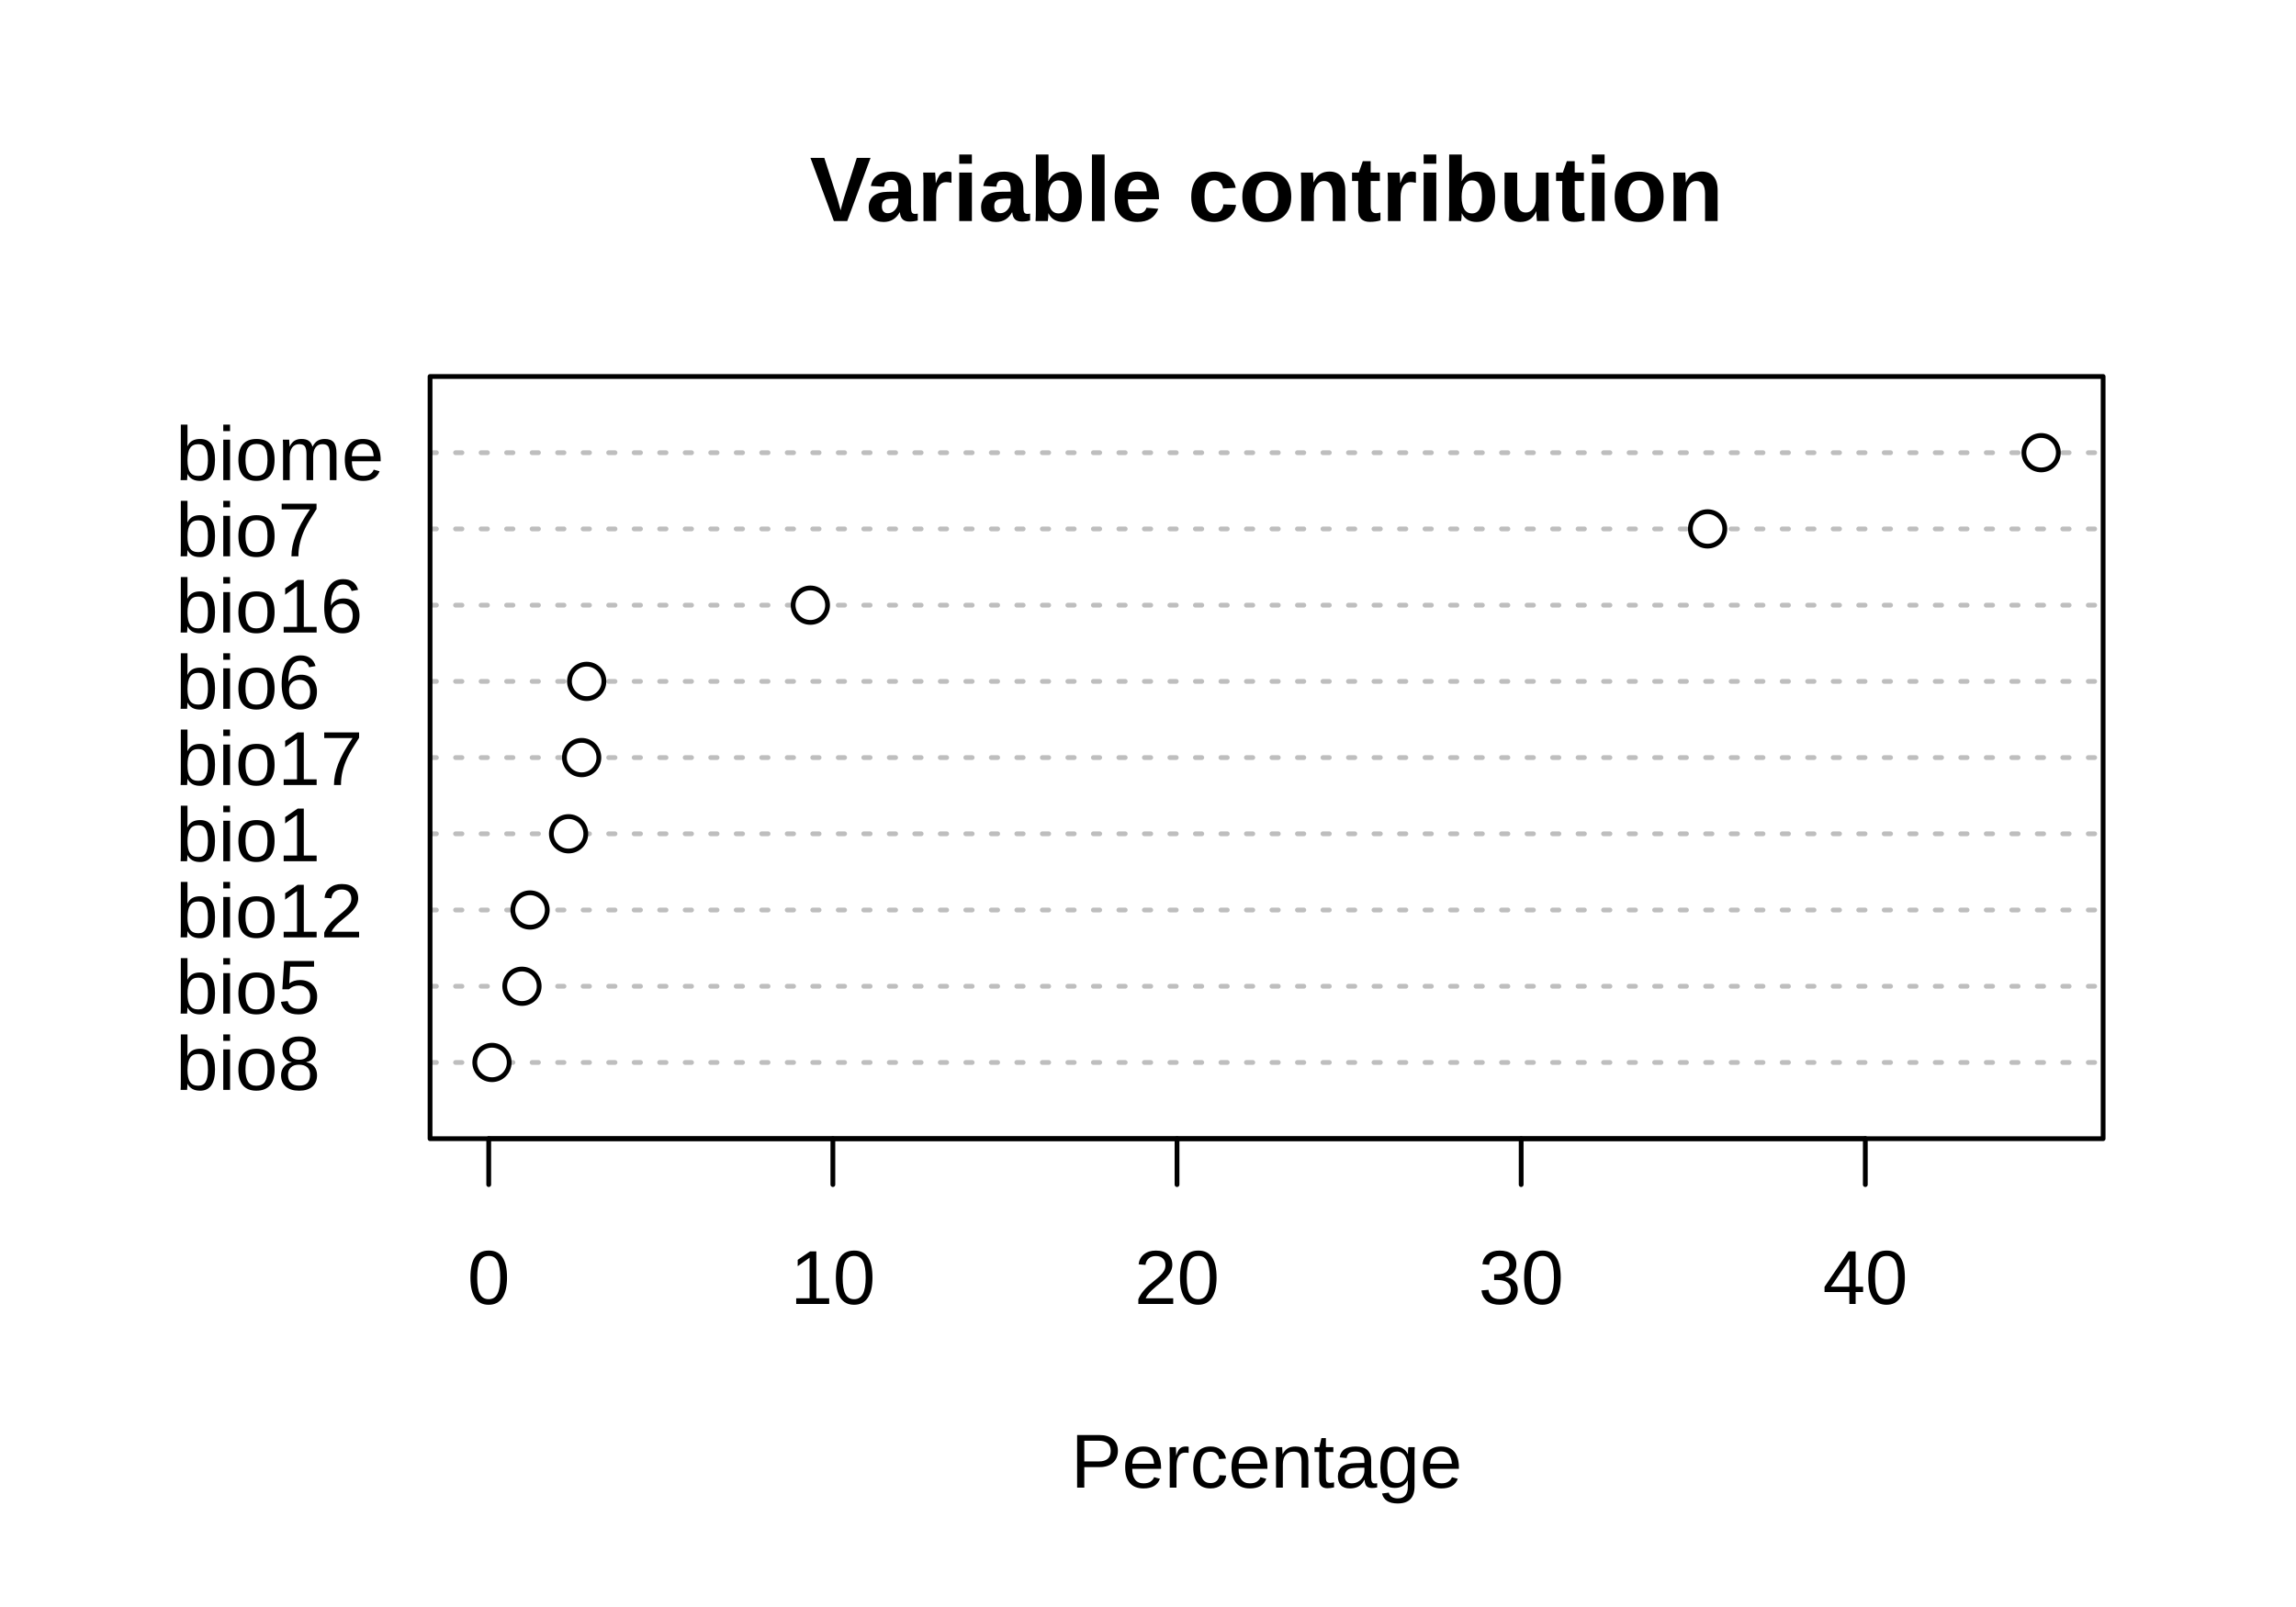
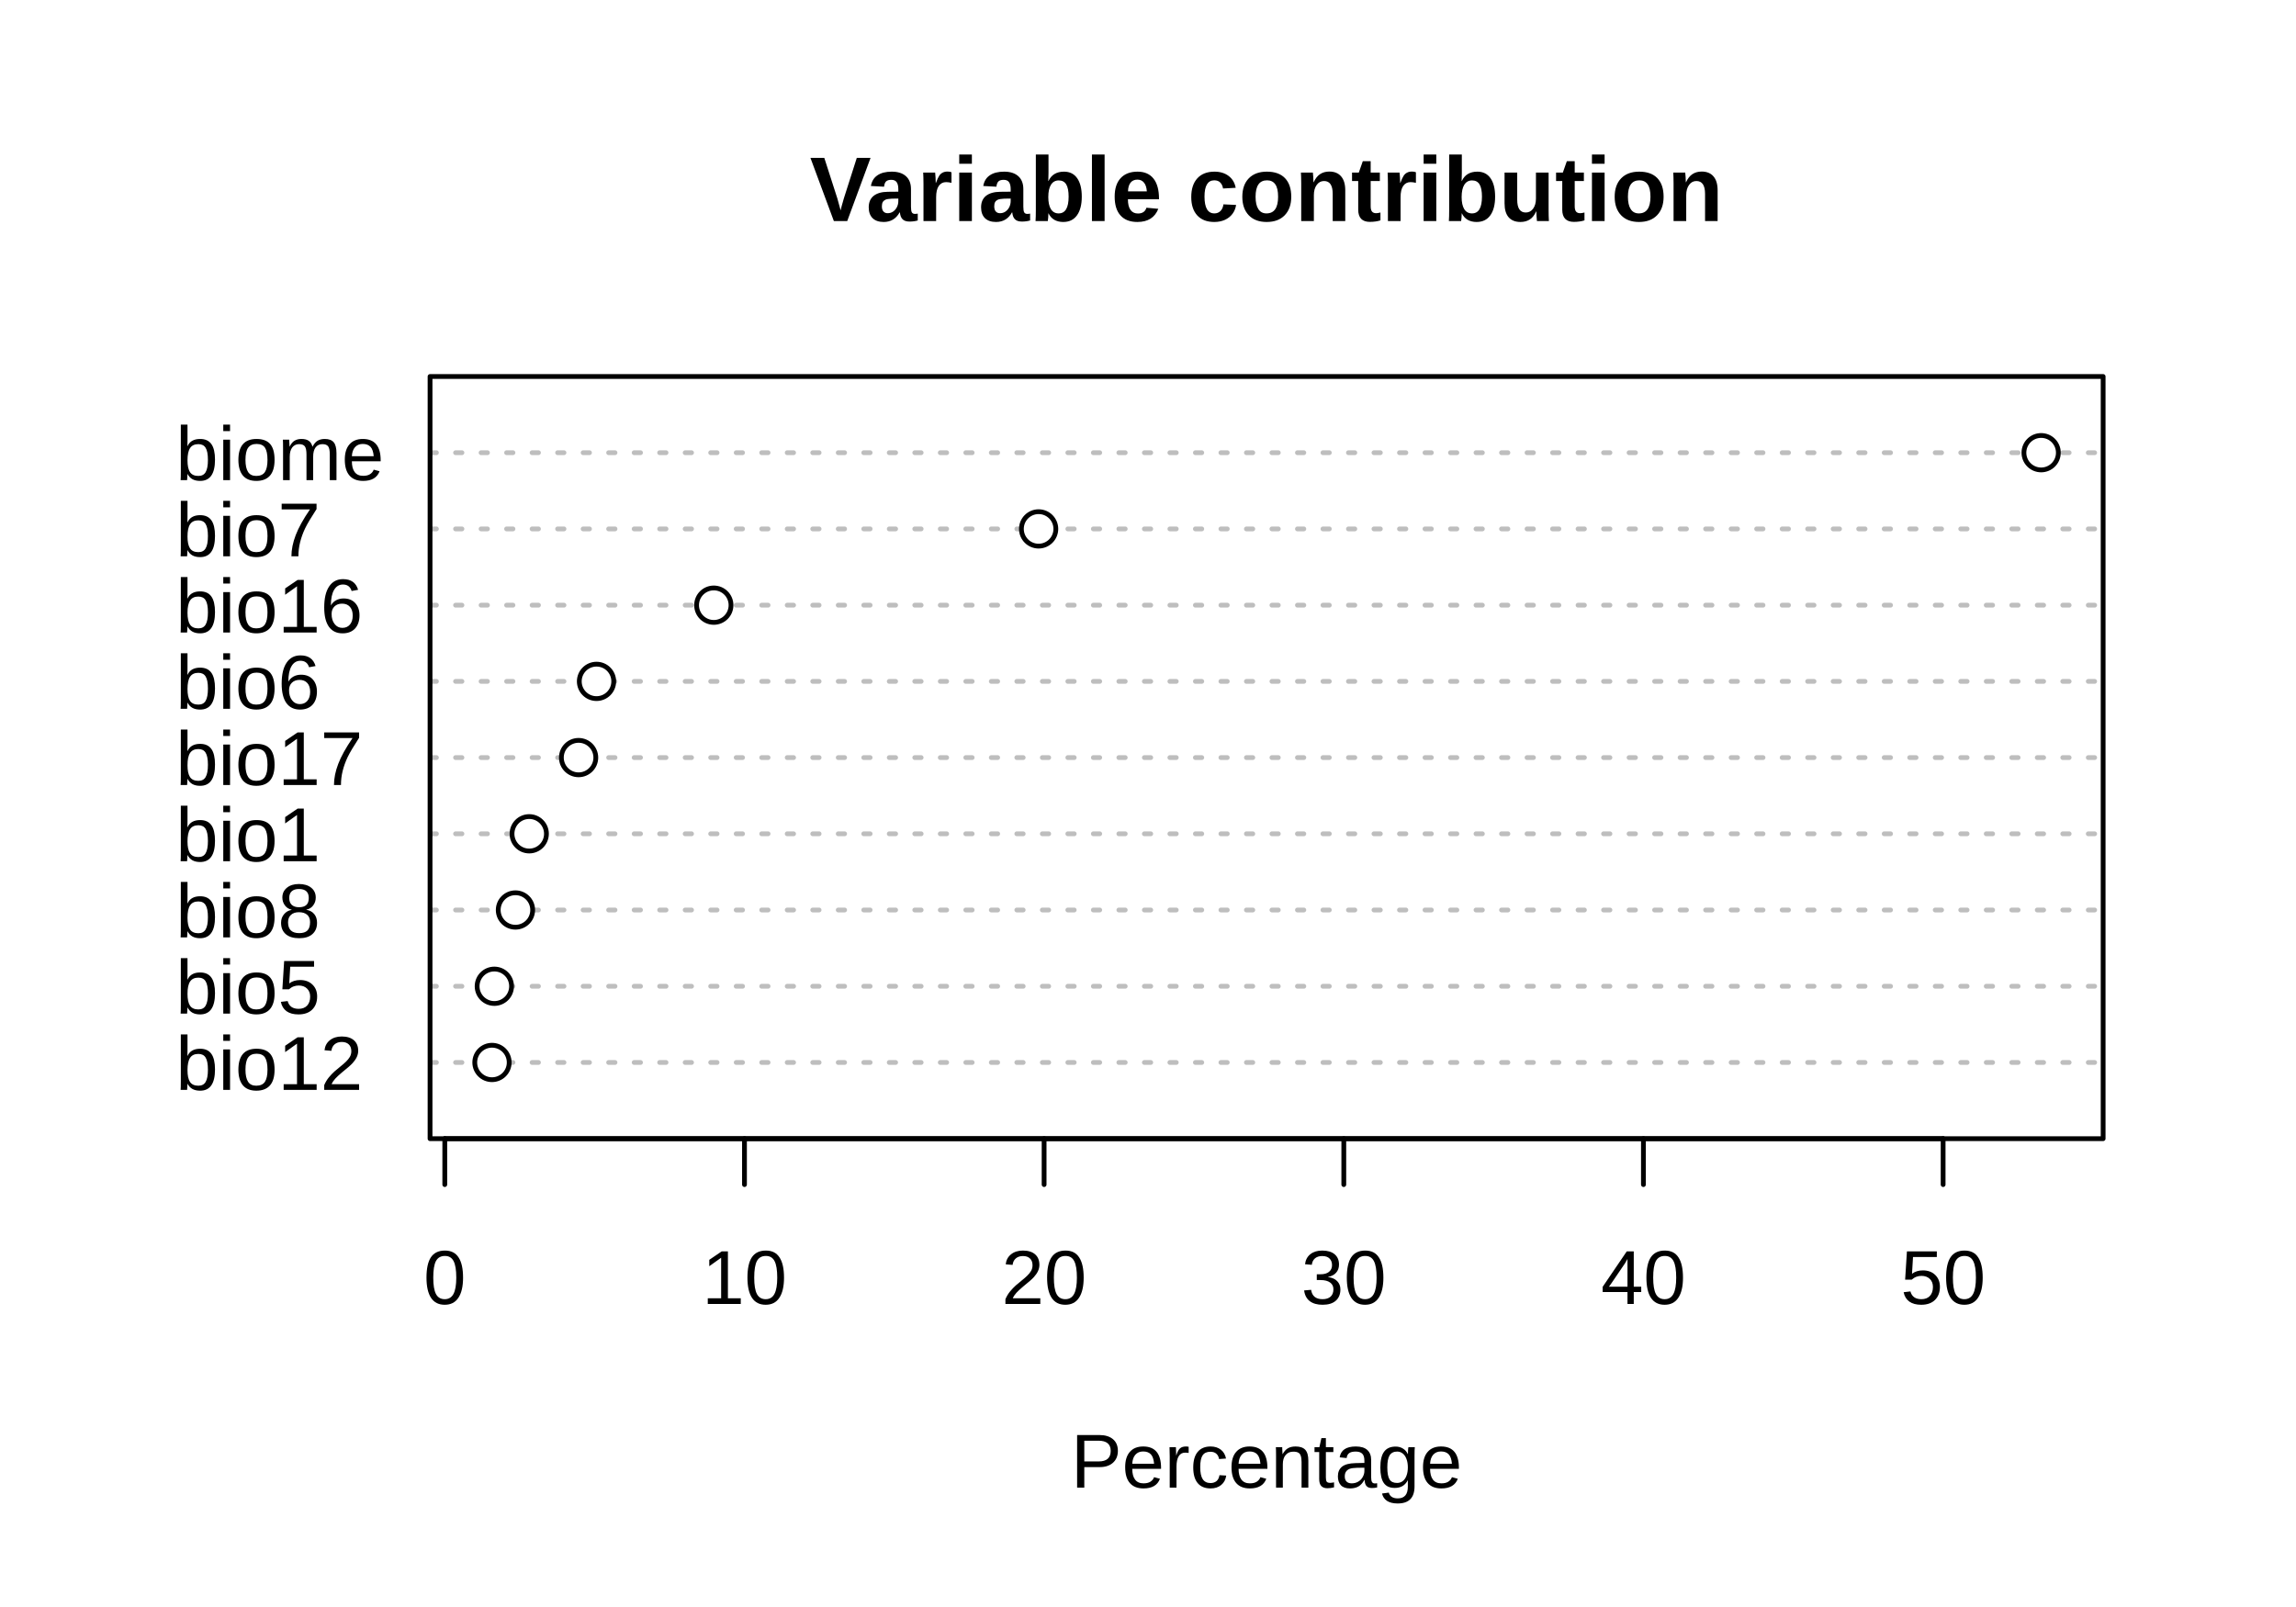
<svg xmlns="http://www.w3.org/2000/svg" class="svglite" width="360.00pt" height="252.00pt" viewBox="0 0 360.00 252.00">
  <defs>
    <style type="text/css">
    .svglite line, .svglite polyline, .svglite polygon, .svglite path, .svglite rect, .svglite circle {
      fill: none;
      stroke: #000000;
      stroke-linecap: round;
      stroke-linejoin: round;
      stroke-miterlimit: 10.00;
    }
    .svglite text {
      white-space: pre;
    }
  </style>
  </defs>
  <rect width="100%" height="100%" style="stroke: none; fill: #FFFFFF;" />
  <defs>
    <clipPath id="cpMC4wMHwzNjAuMDB8MC4wMHwyNTIuMDA=">
      <rect x="0.00" y="0.00" width="360.00" height="252.00" />
    </clipPath>
  </defs>
  <g clip-path="url(#cpMC4wMHwzNjAuMDB8MC4wMHwyNTIuMDA=)">
-     <text x="27.54" y="170.91" style="font-size: 12.00px; font-family: &quot;Arial&quot;;" textLength="22.69px" lengthAdjust="spacingAndGlyphs">bio8</text>
+     <text x="27.54" y="170.91" style="font-size: 12.00px; font-family: &quot;Arial&quot;;" textLength="29.36px" lengthAdjust="spacingAndGlyphs">bio12</text>
    <text x="27.54" y="158.95" style="font-size: 12.00px; font-family: &quot;Arial&quot;;" textLength="22.69px" lengthAdjust="spacingAndGlyphs">bio5</text>
-     <text x="27.54" y="147.00" style="font-size: 12.00px; font-family: &quot;Arial&quot;;" textLength="29.36px" lengthAdjust="spacingAndGlyphs">bio12</text>
+     <text x="27.54" y="147.00" style="font-size: 12.00px; font-family: &quot;Arial&quot;;" textLength="22.69px" lengthAdjust="spacingAndGlyphs">bio8</text>
    <text x="27.54" y="135.05" style="font-size: 12.00px; font-family: &quot;Arial&quot;;" textLength="22.69px" lengthAdjust="spacingAndGlyphs">bio1</text>
    <text x="27.54" y="123.10" style="font-size: 12.00px; font-family: &quot;Arial&quot;;" textLength="29.36px" lengthAdjust="spacingAndGlyphs">bio17</text>
    <text x="27.54" y="111.15" style="font-size: 12.00px; font-family: &quot;Arial&quot;;" textLength="22.69px" lengthAdjust="spacingAndGlyphs">bio6</text>
    <text x="27.54" y="99.19" style="font-size: 12.00px; font-family: &quot;Arial&quot;;" textLength="29.36px" lengthAdjust="spacingAndGlyphs">bio16</text>
    <text x="27.54" y="87.24" style="font-size: 12.00px; font-family: &quot;Arial&quot;;" textLength="22.69px" lengthAdjust="spacingAndGlyphs">bio7</text>
    <text x="27.54" y="75.29" style="font-size: 12.00px; font-family: &quot;Arial&quot;;" textLength="32.69px" lengthAdjust="spacingAndGlyphs">biome</text>
  </g>
  <defs>
    <clipPath id="cpNjcuNDN8MzI5Ljc2fDU5LjA0fDE3OC41Ng==">
      <rect x="67.43" y="59.04" width="262.33" height="119.52" />
    </clipPath>
  </defs>
  <g clip-path="url(#cpNjcuNDN8MzI5Ljc2fDU5LjA0fDE3OC41Ng==)">
    <line x1="67.43" y1="166.61" x2="329.76" y2="166.61" style="stroke-width: 0.75; stroke: #BEBEBE; stroke-dasharray: 1.00,3.00;" />
    <line x1="67.43" y1="154.66" x2="329.76" y2="154.66" style="stroke-width: 0.75; stroke: #BEBEBE; stroke-dasharray: 1.00,3.00;" />
    <line x1="67.43" y1="142.70" x2="329.76" y2="142.70" style="stroke-width: 0.75; stroke: #BEBEBE; stroke-dasharray: 1.00,3.00;" />
    <line x1="67.43" y1="130.75" x2="329.76" y2="130.75" style="stroke-width: 0.75; stroke: #BEBEBE; stroke-dasharray: 1.00,3.00;" />
    <line x1="67.43" y1="118.80" x2="329.76" y2="118.80" style="stroke-width: 0.75; stroke: #BEBEBE; stroke-dasharray: 1.00,3.00;" />
    <line x1="67.43" y1="106.85" x2="329.76" y2="106.85" style="stroke-width: 0.75; stroke: #BEBEBE; stroke-dasharray: 1.00,3.00;" />
    <line x1="67.43" y1="94.90" x2="329.76" y2="94.90" style="stroke-width: 0.75; stroke: #BEBEBE; stroke-dasharray: 1.00,3.00;" />
    <line x1="67.43" y1="82.94" x2="329.76" y2="82.94" style="stroke-width: 0.75; stroke: #BEBEBE; stroke-dasharray: 1.00,3.00;" />
    <line x1="67.43" y1="70.99" x2="329.76" y2="70.99" style="stroke-width: 0.75; stroke: #BEBEBE; stroke-dasharray: 1.00,3.00;" />
    <circle cx="77.14" cy="166.61" r="2.70" style="stroke-width: 0.75; fill: #FFFFFF;" />
-     <circle cx="81.84" cy="154.66" r="2.70" style="stroke-width: 0.75; fill: #FFFFFF;" />
-     <circle cx="83.11" cy="142.70" r="2.70" style="stroke-width: 0.75; fill: #FFFFFF;" />
-     <circle cx="89.15" cy="130.75" r="2.70" style="stroke-width: 0.75; fill: #FFFFFF;" />
-     <circle cx="91.20" cy="118.80" r="2.70" style="stroke-width: 0.75; fill: #FFFFFF;" />
-     <circle cx="91.99" cy="106.85" r="2.70" style="stroke-width: 0.75; fill: #FFFFFF;" />
-     <circle cx="127.06" cy="94.90" r="2.70" style="stroke-width: 0.75; fill: #FFFFFF;" />
-     <circle cx="267.74" cy="82.94" r="2.70" style="stroke-width: 0.75; fill: #FFFFFF;" />
+     <circle cx="77.51" cy="154.66" r="2.70" style="stroke-width: 0.75; fill: #FFFFFF;" />
+     <circle cx="80.82" cy="142.70" r="2.70" style="stroke-width: 0.75; fill: #FFFFFF;" />
+     <circle cx="82.98" cy="130.75" r="2.70" style="stroke-width: 0.75; fill: #FFFFFF;" />
+     <circle cx="90.72" cy="118.80" r="2.70" style="stroke-width: 0.75; fill: #FFFFFF;" />
+     <circle cx="93.53" cy="106.85" r="2.70" style="stroke-width: 0.75; fill: #FFFFFF;" />
+     <circle cx="111.92" cy="94.90" r="2.70" style="stroke-width: 0.75; fill: #FFFFFF;" />
+     <circle cx="162.85" cy="82.94" r="2.70" style="stroke-width: 0.75; fill: #FFFFFF;" />
    <circle cx="320.04" cy="70.99" r="2.70" style="stroke-width: 0.75; fill: #FFFFFF;" />
  </g>
  <g clip-path="url(#cpMC4wMHwzNjAuMDB8MC4wMHwyNTIuMDA=)">
-     <line x1="76.63" y1="178.56" x2="292.47" y2="178.56" style="stroke-width: 0.75;" />
-     <line x1="76.63" y1="178.56" x2="76.63" y2="185.76" style="stroke-width: 0.75;" />
-     <line x1="130.59" y1="178.56" x2="130.59" y2="185.76" style="stroke-width: 0.75;" />
-     <line x1="184.55" y1="178.56" x2="184.55" y2="185.76" style="stroke-width: 0.75;" />
-     <line x1="238.51" y1="178.56" x2="238.51" y2="185.76" style="stroke-width: 0.75;" />
-     <line x1="292.47" y1="178.56" x2="292.47" y2="185.76" style="stroke-width: 0.75;" />
-     <text x="76.63" y="204.48" text-anchor="middle" style="font-size: 12.00px; font-family: &quot;Arial&quot;;" textLength="6.67px" lengthAdjust="spacingAndGlyphs">0</text>
-     <text x="130.59" y="204.48" text-anchor="middle" style="font-size: 12.00px; font-family: &quot;Arial&quot;;" textLength="13.35px" lengthAdjust="spacingAndGlyphs">10</text>
-     <text x="184.55" y="204.48" text-anchor="middle" style="font-size: 12.00px; font-family: &quot;Arial&quot;;" textLength="13.35px" lengthAdjust="spacingAndGlyphs">20</text>
-     <text x="238.51" y="204.48" text-anchor="middle" style="font-size: 12.00px; font-family: &quot;Arial&quot;;" textLength="13.35px" lengthAdjust="spacingAndGlyphs">30</text>
-     <text x="292.47" y="204.48" text-anchor="middle" style="font-size: 12.00px; font-family: &quot;Arial&quot;;" textLength="13.35px" lengthAdjust="spacingAndGlyphs">40</text>
+     <line x1="69.74" y1="178.56" x2="304.67" y2="178.56" style="stroke-width: 0.75;" />
+     <line x1="69.74" y1="178.56" x2="69.74" y2="185.76" style="stroke-width: 0.75;" />
+     <line x1="116.73" y1="178.56" x2="116.73" y2="185.76" style="stroke-width: 0.75;" />
+     <line x1="163.71" y1="178.56" x2="163.71" y2="185.76" style="stroke-width: 0.75;" />
+     <line x1="210.70" y1="178.56" x2="210.70" y2="185.76" style="stroke-width: 0.75;" />
+     <line x1="257.68" y1="178.56" x2="257.68" y2="185.76" style="stroke-width: 0.75;" />
+     <line x1="304.67" y1="178.56" x2="304.67" y2="185.76" style="stroke-width: 0.75;" />
+     <text x="69.74" y="204.48" text-anchor="middle" style="font-size: 12.00px; font-family: &quot;Arial&quot;;" textLength="6.67px" lengthAdjust="spacingAndGlyphs">0</text>
+     <text x="116.73" y="204.48" text-anchor="middle" style="font-size: 12.00px; font-family: &quot;Arial&quot;;" textLength="13.35px" lengthAdjust="spacingAndGlyphs">10</text>
+     <text x="163.71" y="204.48" text-anchor="middle" style="font-size: 12.00px; font-family: &quot;Arial&quot;;" textLength="13.35px" lengthAdjust="spacingAndGlyphs">20</text>
+     <text x="210.70" y="204.48" text-anchor="middle" style="font-size: 12.00px; font-family: &quot;Arial&quot;;" textLength="13.35px" lengthAdjust="spacingAndGlyphs">30</text>
+     <text x="257.68" y="204.48" text-anchor="middle" style="font-size: 12.00px; font-family: &quot;Arial&quot;;" textLength="13.35px" lengthAdjust="spacingAndGlyphs">40</text>
+     <text x="304.67" y="204.48" text-anchor="middle" style="font-size: 12.00px; font-family: &quot;Arial&quot;;" textLength="13.35px" lengthAdjust="spacingAndGlyphs">50</text>
    <polygon points="67.43,178.56 329.76,178.56 329.76,59.04 67.43,59.04 " style="stroke-width: 0.75;" />
    <text x="198.59" y="34.67" text-anchor="middle" style="font-size: 14.40px; font-weight: bold; font-family: &quot;Arial&quot;;" textLength="143.14px" lengthAdjust="spacingAndGlyphs">Variable contribution</text>
    <text x="198.59" y="233.28" text-anchor="middle" style="font-size: 12.00px; font-family: &quot;Arial&quot;;" textLength="61.39px" lengthAdjust="spacingAndGlyphs">Percentage</text>
  </g>
</svg>
